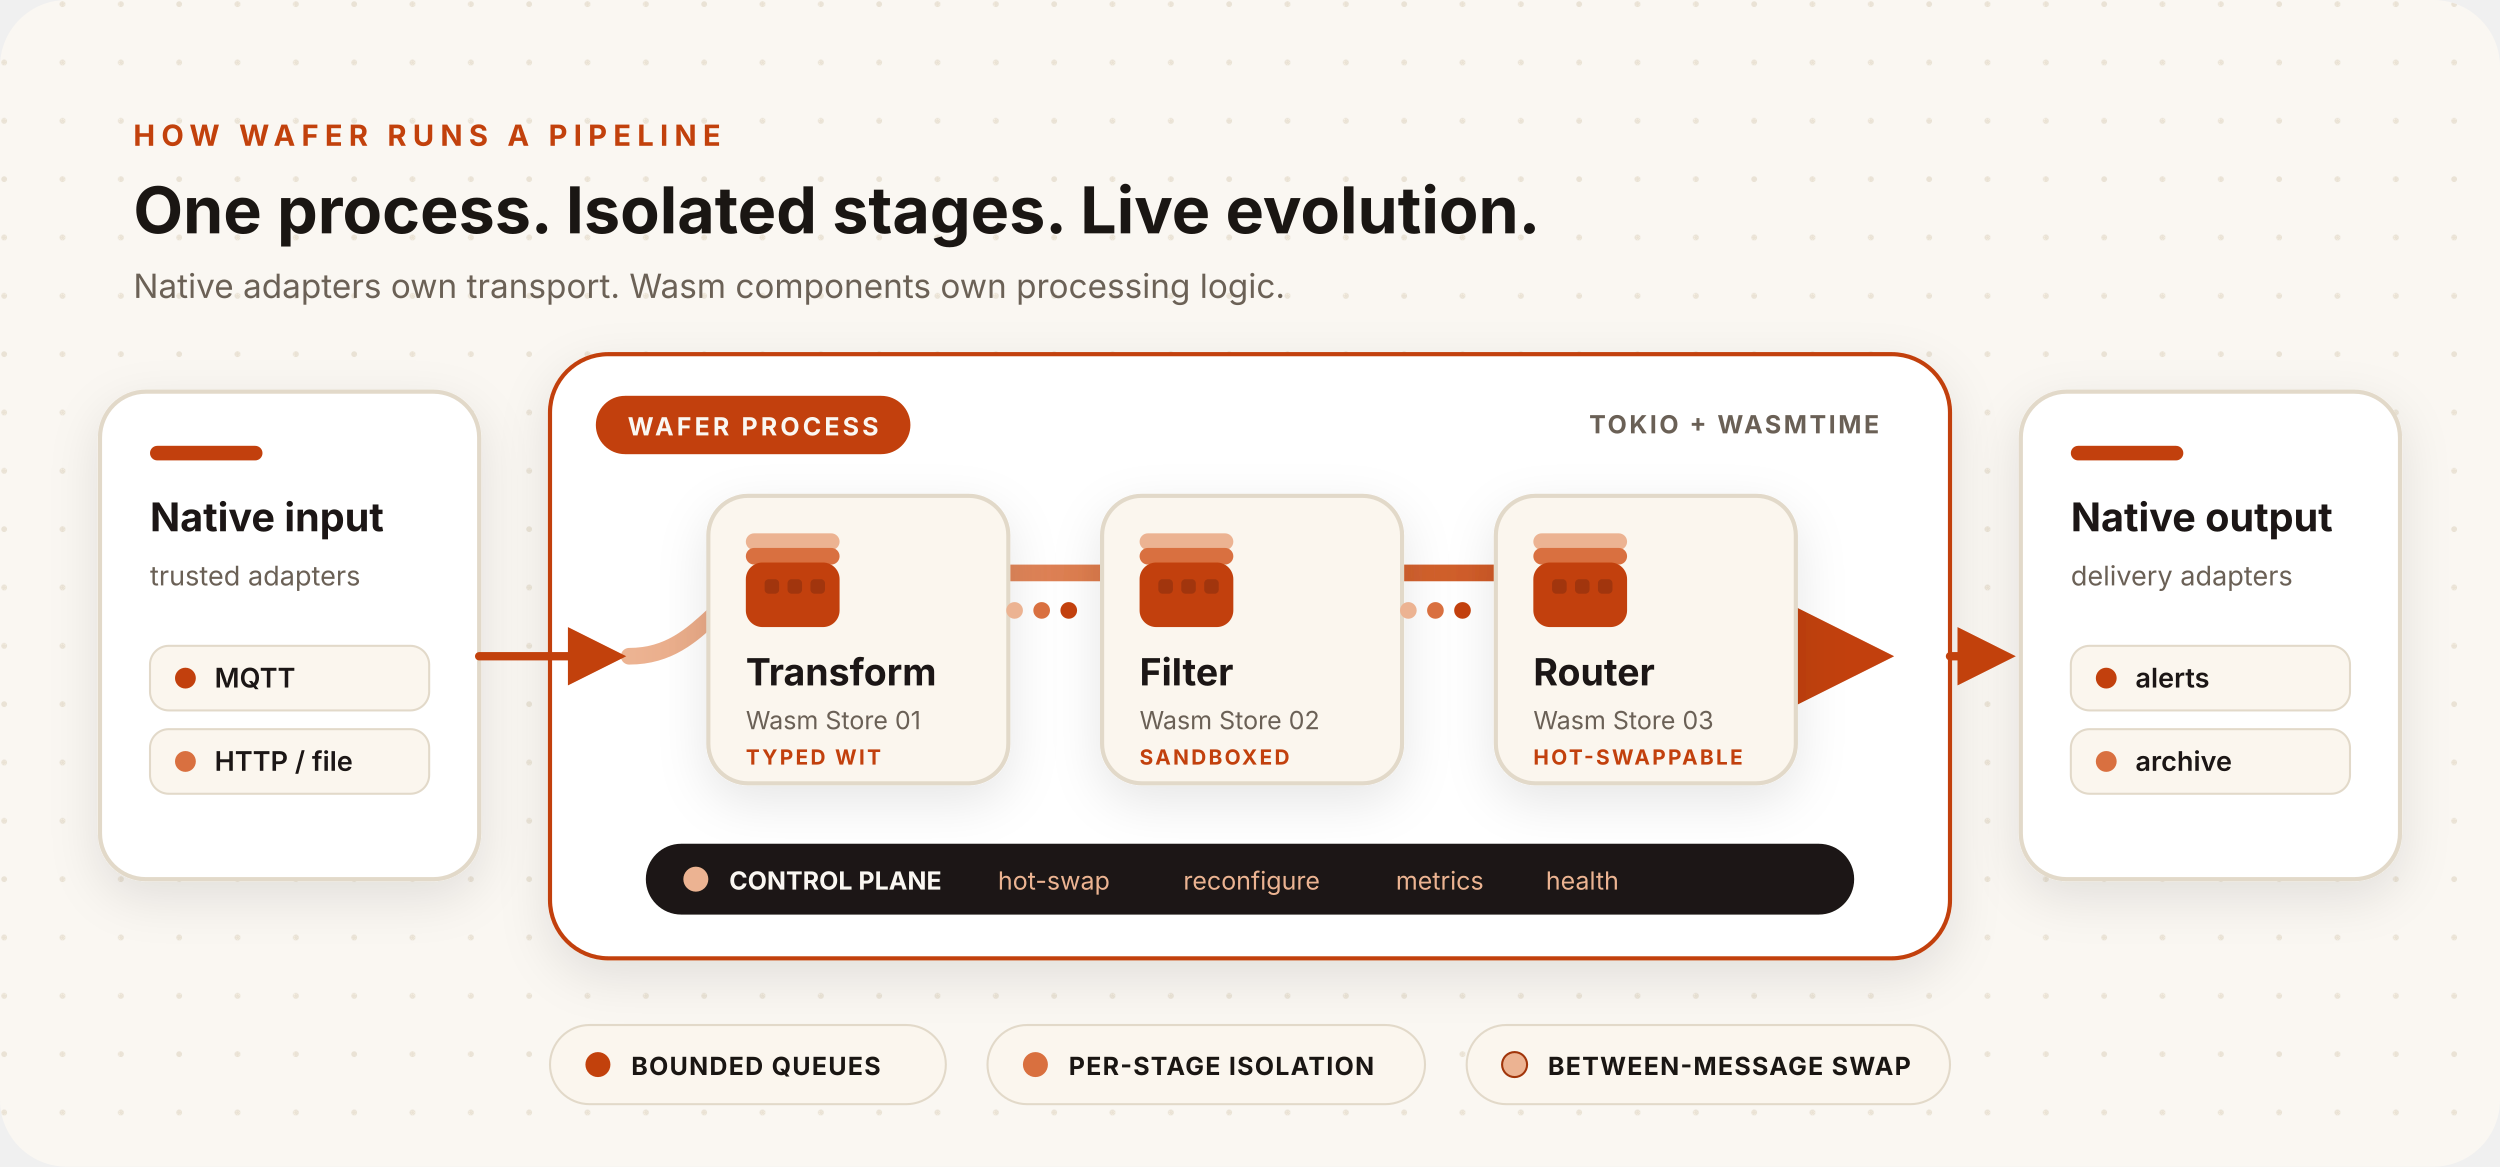
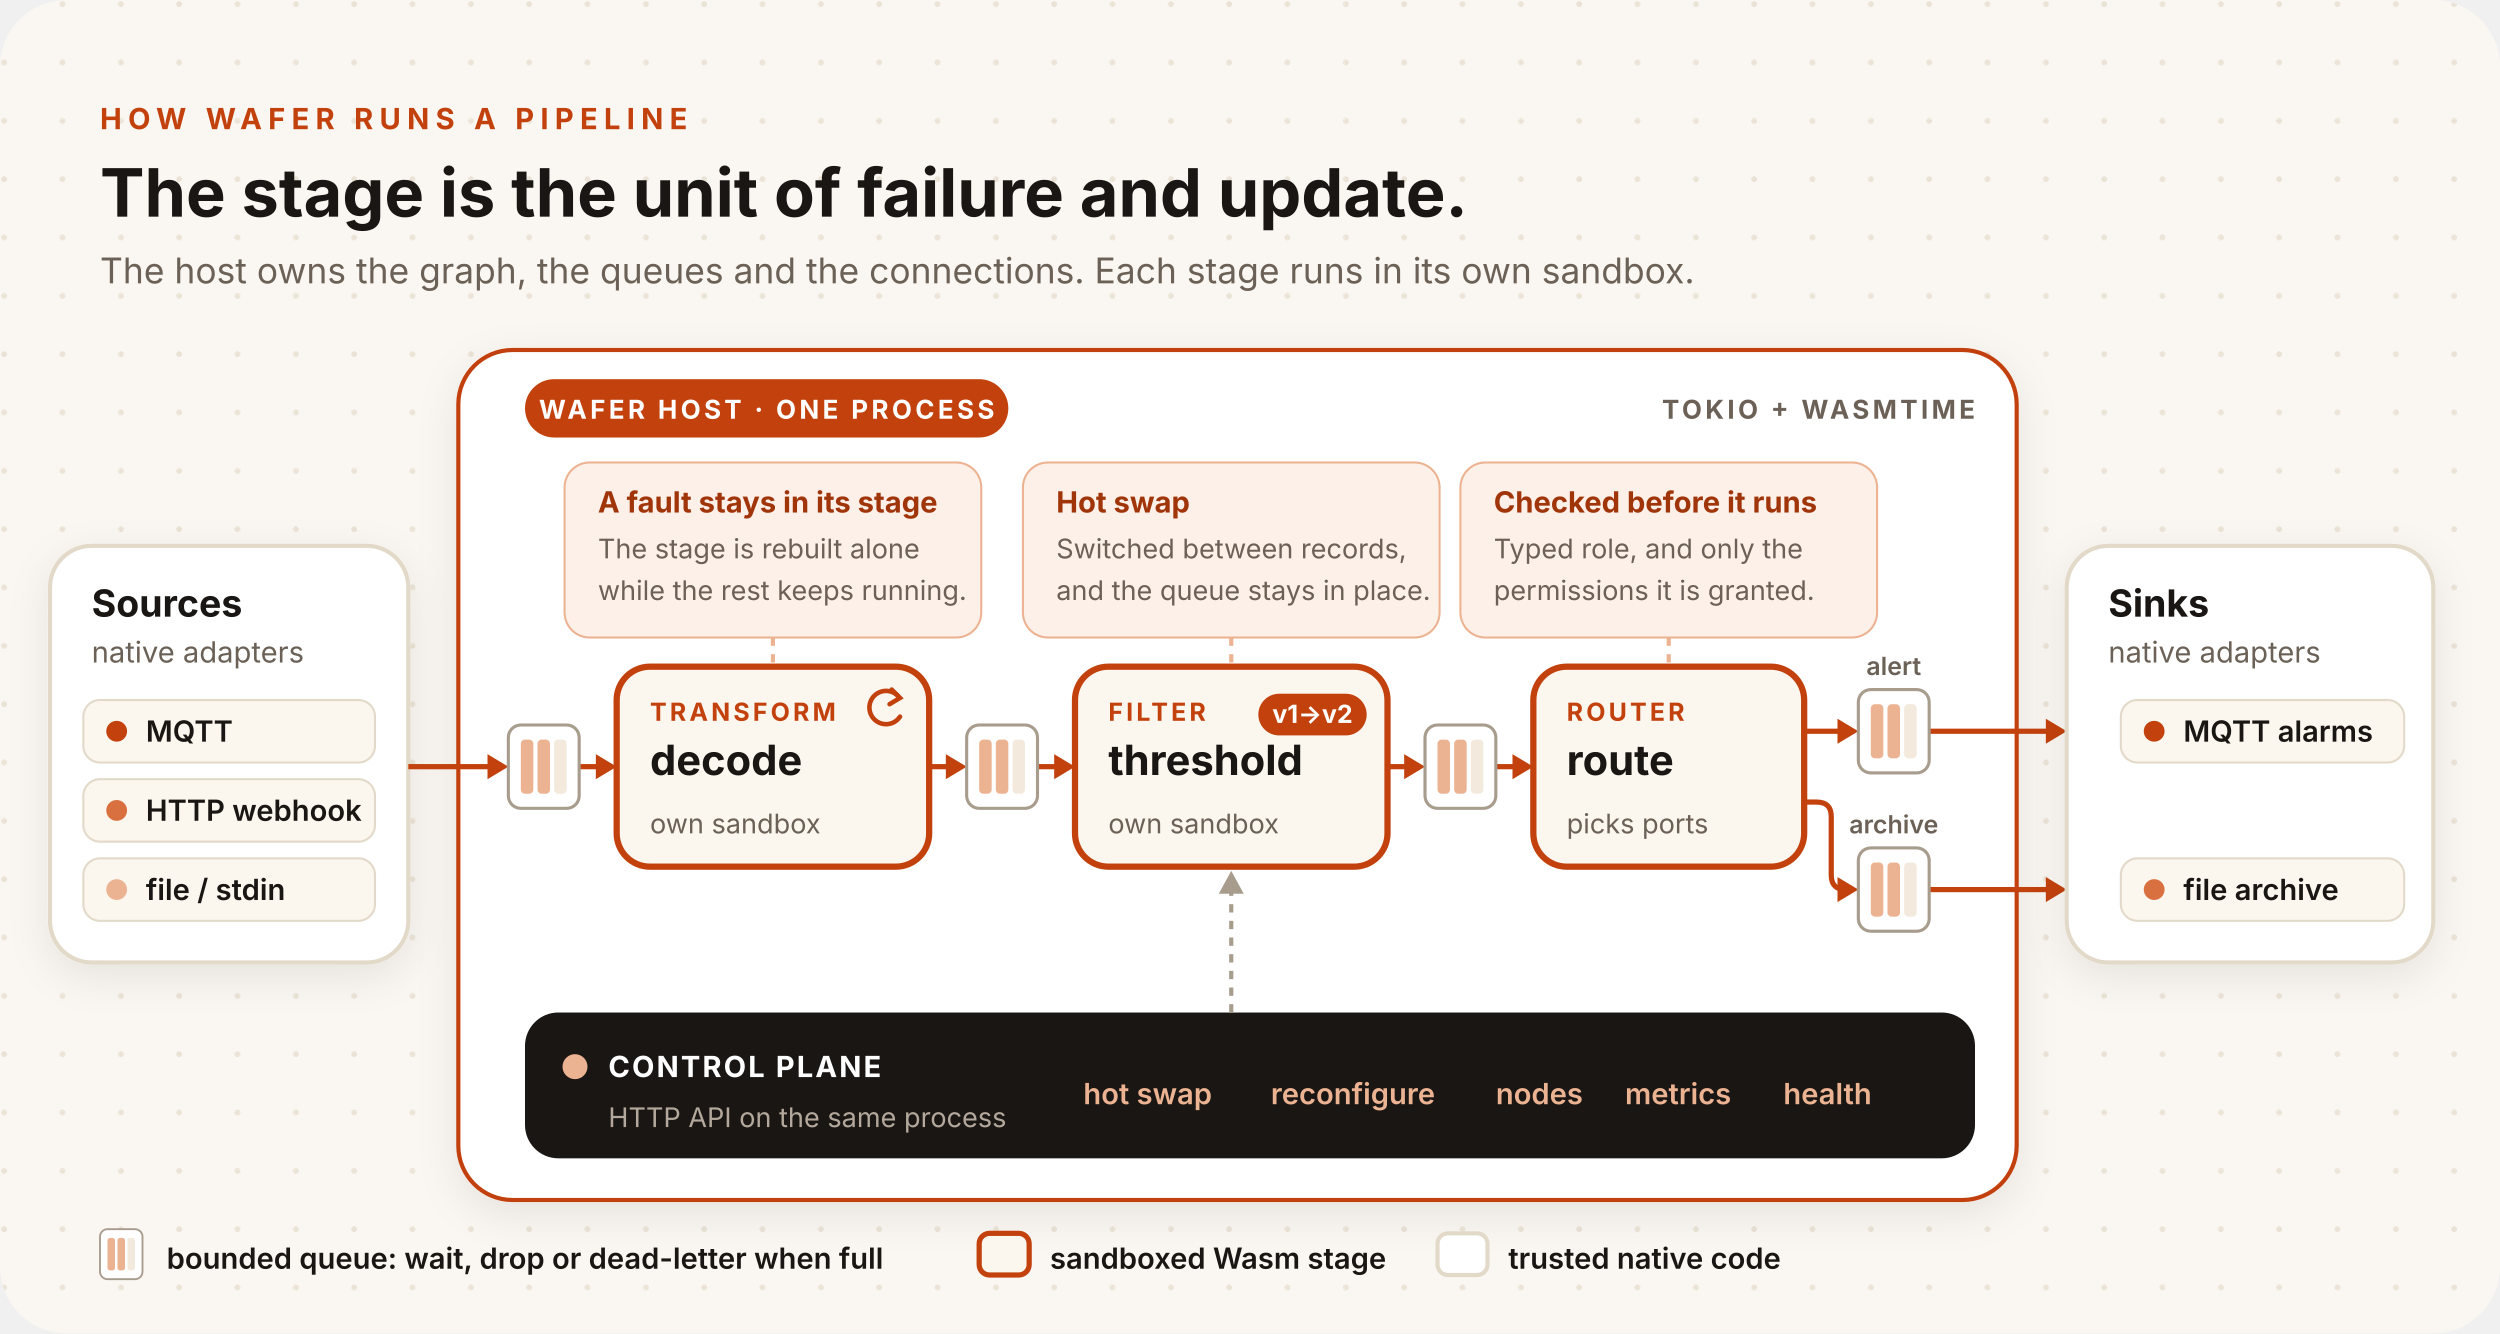
- <svg xmlns="http://www.w3.org/2000/svg" viewBox="0 0 1200 560" role="img" aria-labelledby="title desc">
+ <svg xmlns="http://www.w3.org/2000/svg" viewBox="0 0 1200 640" role="img" aria-labelledby="title desc">
  <defs>
-     <linearGradient id="accentFlow" x1="0" y1="0" x2="1" y2="0">
-       <stop offset="0" stop-color="#ecb392" />
-       <stop offset="0.45" stop-color="#d9703f" />
-       <stop offset="1" stop-color="#c2410c" />
-     </linearGradient>
    <pattern id="grid" width="28" height="28" patternUnits="userSpaceOnUse">
      <circle cx="2" cy="2" r="1.4" fill="#e2d9c9" />
    </pattern>
    <filter id="shadow" x="-20%" y="-20%" width="140%" height="160%">
-       <feDropShadow dx="0" dy="8" stdDeviation="12" flood-color="#1a1613" flood-opacity="0.10" />
+       <feDropShadow dx="0" dy="6" stdDeviation="10" flood-color="#1a1613" flood-opacity="0.08" />
    </filter>
-     <marker id="arrow" viewBox="0 0 10 10" refX="8" refY="5" markerWidth="7" markerHeight="7" orient="auto-start-reverse">
-       <path d="M 0 0 L 10 5 L 0 10 z" fill="#c2410c" />
-     </marker>
+     <g id="queue">
+       <rect width="34" height="40" rx="6" fill="#ffffff" stroke="#a89c8d" stroke-width="1.5" />
+       <rect x="6" y="7" width="6" height="26" rx="2" fill="#ecb392" />
+       <rect x="14" y="7" width="6" height="26" rx="2" fill="#ecb392" />
+       <rect x="22" y="7" width="6" height="26" rx="2" fill="#f3e9dc" />
+     </g>
  </defs>
-   <rect width="1200" height="560" rx="32" fill="#faf7f2" />
-   <rect width="1200" height="560" rx="32" fill="url(#grid)" opacity="0.7" />
-   <g font-family="Inter, ui-sans-serif, system-ui, -apple-system, BlinkMacSystemFont, Segoe UI, sans-serif">
-     <text x="64" y="70" fill="#c2410c" font-size="14" font-weight="700" letter-spacing="3">HOW WAFER RUNS A PIPELINE</text>
-     <text x="64" y="112" fill="#1a1613" font-size="31" font-weight="750">One process. Isolated stages. Live evolution.</text>
-     <text x="64" y="143" fill="#6b6156" font-size="16">Native adapters own transport. Wasm components own processing logic.</text>
+   <rect width="1200" height="640" rx="32" fill="#faf7f2" />
+   <rect width="1200" height="640" rx="32" fill="url(#grid)" opacity="0.7" />
+   <g font-family="Inter, ui-sans-serif, system-ui, -apple-system, BlinkMacSystemFont, Segoe UI, Helvetica, Arial, sans-serif">
+     <text x="48" y="62" fill="#c2410c" font-size="14" font-weight="700" letter-spacing="3">HOW WAFER RUNS A PIPELINE</text>
+     <text x="48" y="104" fill="#1a1613" font-size="32" font-weight="750">The stage is the unit of failure and update.</text>
+     <text x="48" y="136" fill="#6b6156" font-size="17">The host owns the graph, the queues and the connections. Each stage runs in its own sandbox.</text>
    <g filter="url(#shadow)">
-       <rect x="48" y="188" width="182" height="234" rx="22" fill="#ffffff" stroke="#e2d9c9" stroke-width="2" />
-       <rect x="72" y="214" width="54" height="7" rx="3.5" fill="#c2410c" />
-       <text x="72" y="255" fill="#1a1613" font-size="19" font-weight="700">Native input</text>
-       <text x="72" y="281" fill="#6b6156" font-size="13">trusted adapters</text>
-       <g transform="translate(72 310)">
-         <rect width="134" height="31" rx="9" fill="#fbf6ee" stroke="#e2d9c9" />
-         <circle cx="17" cy="15.5" r="5" fill="#c2410c" />
-         <text x="31" y="20" fill="#1a1613" font-size="13" font-weight="600">MQTT</text>
-       </g>
-       <g transform="translate(72 350)">
-         <rect width="134" height="31" rx="9" fill="#fbf6ee" stroke="#e2d9c9" />
-         <circle cx="17" cy="15.5" r="5" fill="#d9703f" />
-         <text x="31" y="20" fill="#1a1613" font-size="13" font-weight="600">HTTP / file</text>
+       <rect x="24" y="262" width="172" height="200" rx="20" fill="#ffffff" stroke="#e2d9c9" stroke-width="2" />
+     </g>
+     <text x="44" y="296" fill="#1a1613" font-size="18" font-weight="700">Sources</text>
+     <text x="44" y="318" fill="#6b6156" font-size="14">native adapters</text>
+     <g font-size="14" font-weight="600" fill="#1a1613">
+       <rect x="40" y="336" width="140" height="30" rx="8" fill="#fbf6ee" stroke="#e2d9c9" />
+       <circle cx="56" cy="351" r="5" fill="#c2410c" />
+       <text x="70" y="356">MQTT</text>
+       <rect x="40" y="374" width="140" height="30" rx="8" fill="#fbf6ee" stroke="#e2d9c9" />
+       <circle cx="56" cy="389" r="5" fill="#d9703f" />
+       <text x="70" y="394">HTTP webhook</text>
+       <rect x="40" y="412" width="140" height="30" rx="8" fill="#fbf6ee" stroke="#e2d9c9" />
+       <circle cx="56" cy="427" r="5" fill="#ecb392" />
+       <text x="70" y="432">file / stdin</text>
+     </g>
+     <g filter="url(#shadow)">
+       <rect x="220" y="168" width="748" height="408" rx="26" fill="#ffffff" stroke="#c2410c" stroke-width="2" />
+     </g>
+     <rect x="252" y="182" width="232" height="28" rx="14" fill="#c2410c" />
+     <text x="368" y="201" fill="#ffffff" font-size="12.5" font-weight="700" letter-spacing="1.6" text-anchor="middle">WAFER HOST · ONE PROCESS</text>
+     <text x="948" y="201" fill="#6b6156" font-size="12.5" font-weight="700" letter-spacing="1.6" text-anchor="end">TOKIO + WASMTIME</text>
+     <g font-size="14">
+       <rect x="271" y="222" width="200" height="84" rx="12" fill="#fdf0e8" stroke="#ecb392" />
+       <text x="287" y="246" fill="#a1350a" font-weight="700">A fault stays in its stage</text>
+       <text x="287" y="268" fill="#6b6156" font-size="13">The stage is rebuilt alone</text>
+       <text x="287" y="288" fill="#6b6156" font-size="13">while the rest keeps running.</text>
+       <rect x="491" y="222" width="200" height="84" rx="12" fill="#fdf0e8" stroke="#ecb392" />
+       <text x="507" y="246" fill="#a1350a" font-weight="700">Hot swap</text>
+       <text x="507" y="268" fill="#6b6156" font-size="13">Switched between records,</text>
+       <text x="507" y="288" fill="#6b6156" font-size="13">and the queue stays in place.</text>
+       <rect x="701" y="222" width="200" height="84" rx="12" fill="#fdf0e8" stroke="#ecb392" />
+       <text x="717" y="246" fill="#a1350a" font-weight="700">Checked before it runs</text>
+       <text x="717" y="268" fill="#6b6156" font-size="13">Typed role, and only the</text>
+       <text x="717" y="288" fill="#6b6156" font-size="13">permissions it is granted.</text>
+     </g>
+     <g stroke="#ecb392" stroke-width="2" stroke-dasharray="4 4">
+       <line x1="371" y1="306" x2="371" y2="320" />
+       <line x1="591" y1="306" x2="591" y2="320" />
+       <line x1="801" y1="306" x2="801" y2="320" />
+     </g>
+     <g stroke="#c2410c" stroke-width="2.5" fill="none">
+       <line x1="196" y1="368" x2="236" y2="368" />
+       <line x1="278" y1="368" x2="288" y2="368" />
+       <line x1="446" y1="368" x2="456" y2="368" />
+       <line x1="498" y1="368" x2="508" y2="368" />
+       <line x1="666" y1="368" x2="676" y2="368" />
+       <line x1="718" y1="368" x2="728" y2="368" />
+       <line x1="866" y1="351" x2="884" y2="351" />
+       <line x1="926" y1="351" x2="984" y2="351" />
+       <line x1="926" y1="427" x2="984" y2="427" />
+       <path d="M 866 385 H 872 Q 879 385 879 392 V 420 Q 879 427 886 427" />
+     </g>
+     <g fill="#c2410c">
+       <path d="M 234 362 L 244 368 L 234 374 z" />
+       <path d="M 286 362 L 296 368 L 286 374 z" />
+       <path d="M 454 362 L 464 368 L 454 374 z" />
+       <path d="M 506 362 L 516 368 L 506 374 z" />
+       <path d="M 674 362 L 684 368 L 674 374 z" />
+       <path d="M 726 362 L 736 368 L 726 374 z" />
+       <path d="M 882 345 L 892 351 L 882 357 z" />
+       <path d="M 982 345 L 992 351 L 982 357 z" />
+       <path d="M 982 421 L 992 427 L 982 433 z" />
+       <path d="M 882 421 L 892 427 L 882 433 z" />
+     </g>
+     <use href="#queue" x="244" y="348" />
+     <use href="#queue" x="464" y="348" />
+     <use href="#queue" x="684" y="348" />
+     <use href="#queue" x="892" y="331" />
+     <use href="#queue" x="892" y="407" />
+     <g>
+       <rect x="296" y="320" width="150" height="96" rx="16" fill="#fbf6ee" stroke="#c2410c" stroke-width="3" />
+       <text x="312" y="346" fill="#c2410c" font-size="12" font-weight="700" letter-spacing="1.5">TRANSFORM</text>
+       <text x="312" y="372" fill="#1a1613" font-size="20" font-weight="700">decode</text>
+       <text x="312" y="400" fill="#6b6156" font-size="13">own sandbox</text>
+       <g transform="translate(424 340)" fill="none" stroke="#c2410c" stroke-width="2.2" stroke-linecap="round">
+         <path d="M 7 -6 A 8 8 0 1 0 8 4" />
+         <path d="M 4 -9 L 8 -5 L 3 -2" />
      </g>
    </g>
+     <g>
+       <rect x="516" y="320" width="150" height="96" rx="16" fill="#fbf6ee" stroke="#c2410c" stroke-width="3" />
+       <text x="532" y="346" fill="#c2410c" font-size="12" font-weight="700" letter-spacing="1.5">FILTER</text>
+       <text x="532" y="372" fill="#1a1613" font-size="20" font-weight="700">threshold</text>
+       <text x="532" y="400" fill="#6b6156" font-size="13">own sandbox</text>
+       <rect x="604" y="333" width="52" height="20" rx="10" fill="#c2410c" />
+       <text x="630" y="347" fill="#ffffff" font-size="12" font-weight="700" text-anchor="middle">v1→v2</text>
+     </g>
+     <g>
+       <rect x="736" y="320" width="130" height="96" rx="16" fill="#fbf6ee" stroke="#c2410c" stroke-width="3" />
+       <text x="752" y="346" fill="#c2410c" font-size="12" font-weight="700" letter-spacing="1.5">ROUTER</text>
+       <text x="752" y="372" fill="#1a1613" font-size="20" font-weight="700">route</text>
+       <text x="752" y="400" fill="#6b6156" font-size="13">picks ports</text>
+     </g>
+     <text x="909" y="324" fill="#6b6156" font-size="12" font-weight="600" text-anchor="middle">alert</text>
+     <text x="909" y="400" fill="#6b6156" font-size="12" font-weight="600" text-anchor="middle">archive</text>
+     <rect x="252" y="486" width="696" height="70" rx="16" fill="#1a1613" />
+     <circle cx="276" cy="512" r="6" fill="#ecb392" />
+     <text x="292" y="517" fill="#ffffff" font-size="14" font-weight="700" letter-spacing="1">CONTROL PLANE</text>
+     <text x="292" y="541" fill="#b3a89b" font-size="13">HTTP API on the same process</text>
+     <g font-size="14" fill="#ecb392" font-weight="600">
+       <text x="520" y="530">hot swap</text>
+       <text x="610" y="530">reconfigure</text>
+       <text x="718" y="530">nodes</text>
+       <text x="780" y="530">metrics</text>
+       <text x="856" y="530">health</text>
+     </g>
+     <line x1="591" y1="486" x2="591" y2="428" stroke="#a89c8d" stroke-width="2" stroke-dasharray="4 4" />
+     <path d="M 585 429 L 591 418 L 597 429 z" fill="#a89c8d" />
    <g filter="url(#shadow)">
-       <rect x="264" y="170" width="672" height="290" rx="28" fill="#ffffff" stroke="#c2410c" stroke-width="2" />
-       <rect x="286" y="190" width="151" height="28" rx="14" fill="#c2410c" />
-       <text x="361.5" y="209" fill="#faf7f2" font-size="12" font-weight="750" text-anchor="middle" letter-spacing="1.5">WAFER PROCESS</text>
-       <text x="902" y="208" fill="#6b6156" font-size="12" font-weight="650" text-anchor="end" letter-spacing="1.2">TOKIO + WASMTIME</text>
-       <path d="M302 315 C340 315 346 275 382 275 H812 C848 275 852 315 898 315" fill="none" stroke="url(#accentFlow)" stroke-width="8" stroke-linecap="round" marker-end="url(#arrow)" />
-       <g transform="translate(340 238)" filter="url(#shadow)">
-         <rect width="144" height="138" rx="19" fill="#fbf6ee" stroke="#e2d9c9" stroke-width="2" />
-         <rect x="18" y="18" width="45" height="8" rx="4" fill="#ecb392" />
-         <rect x="18" y="25" width="45" height="8" rx="4" fill="#d9703f" />
-         <rect x="18" y="32" width="45" height="31" rx="8" fill="#c2410c" />
-         <rect x="27" y="40" width="7" height="7" rx="2" fill="#a1350a" />
-         <rect x="38" y="40" width="7" height="7" rx="2" fill="#a1350a" />
-         <rect x="49" y="40" width="7" height="7" rx="2" fill="#a1350a" />
-         <text x="18" y="91" fill="#1a1613" font-size="18" font-weight="750">Transform</text>
-         <text x="18" y="112" fill="#6b6156" font-size="12">Wasm Store 01</text>
-         <text x="18" y="129" fill="#c2410c" font-size="10" font-weight="700" letter-spacing="1.1">TYPED WIT</text>
-       </g>
-       <g transform="translate(529 238)" filter="url(#shadow)">
-         <rect width="144" height="138" rx="19" fill="#fbf6ee" stroke="#e2d9c9" stroke-width="2" />
-         <rect x="18" y="18" width="45" height="8" rx="4" fill="#ecb392" />
-         <rect x="18" y="25" width="45" height="8" rx="4" fill="#d9703f" />
-         <rect x="18" y="32" width="45" height="31" rx="8" fill="#c2410c" />
-         <rect x="27" y="40" width="7" height="7" rx="2" fill="#a1350a" />
-         <rect x="38" y="40" width="7" height="7" rx="2" fill="#a1350a" />
-         <rect x="49" y="40" width="7" height="7" rx="2" fill="#a1350a" />
-         <text x="18" y="91" fill="#1a1613" font-size="18" font-weight="750">Filter</text>
-         <text x="18" y="112" fill="#6b6156" font-size="12">Wasm Store 02</text>
-         <text x="18" y="129" fill="#c2410c" font-size="10" font-weight="700" letter-spacing="1.1">SANDBOXED</text>
-       </g>
-       <g transform="translate(718 238)" filter="url(#shadow)">
-         <rect width="144" height="138" rx="19" fill="#fbf6ee" stroke="#e2d9c9" stroke-width="2" />
-         <rect x="18" y="18" width="45" height="8" rx="4" fill="#ecb392" />
-         <rect x="18" y="25" width="45" height="8" rx="4" fill="#d9703f" />
-         <rect x="18" y="32" width="45" height="31" rx="8" fill="#c2410c" />
-         <rect x="27" y="40" width="7" height="7" rx="2" fill="#a1350a" />
-         <rect x="38" y="40" width="7" height="7" rx="2" fill="#a1350a" />
-         <rect x="49" y="40" width="7" height="7" rx="2" fill="#a1350a" />
-         <text x="18" y="91" fill="#1a1613" font-size="18" font-weight="750">Router</text>
-         <text x="18" y="112" fill="#6b6156" font-size="12">Wasm Store 03</text>
-         <text x="18" y="129" fill="#c2410c" font-size="10" font-weight="700" letter-spacing="1.1">HOT-SWAPPABLE</text>
-       </g>
-       <g transform="translate(487 293)">
-         <circle cx="0" cy="0" r="4" fill="#ecb392" />
-         <circle cx="13" cy="0" r="4" fill="#d9703f" />
-         <circle cx="26" cy="0" r="4" fill="#c2410c" />
-       </g>
-       <g transform="translate(676 293)">
-         <circle cx="0" cy="0" r="4" fill="#ecb392" />
-         <circle cx="13" cy="0" r="4" fill="#d9703f" />
-         <circle cx="26" cy="0" r="4" fill="#c2410c" />
-       </g>
-       <rect x="310" y="405" width="580" height="34" rx="17" fill="#1a1613" />
-       <circle cx="334" cy="422" r="6" fill="#ecb392" />
-       <text x="350" y="427" fill="#faf7f2" font-size="12" font-weight="650">CONTROL PLANE</text>
-       <text x="479" y="427" fill="#ecb392" font-size="12">hot-swap</text>
-       <text x="568" y="427" fill="#ecb392" font-size="12">reconfigure</text>
-       <text x="670" y="427" fill="#ecb392" font-size="12">metrics</text>
-       <text x="742" y="427" fill="#ecb392" font-size="12">health</text>
+       <rect x="992" y="262" width="176" height="200" rx="20" fill="#ffffff" stroke="#e2d9c9" stroke-width="2" />
    </g>
-     <g filter="url(#shadow)">
-       <rect x="970" y="188" width="182" height="234" rx="22" fill="#ffffff" stroke="#e2d9c9" stroke-width="2" />
-       <rect x="994" y="214" width="54" height="7" rx="3.5" fill="#c2410c" />
-       <text x="994" y="255" fill="#1a1613" font-size="19" font-weight="700">Native output</text>
-       <text x="994" y="281" fill="#6b6156" font-size="13">delivery adapters</text>
-       <g transform="translate(994 310)">
-         <rect width="134" height="31" rx="9" fill="#fbf6ee" stroke="#e2d9c9" />
-         <circle cx="17" cy="15.5" r="5" fill="#c2410c" />
-         <text x="31" y="20" fill="#1a1613" font-size="13" font-weight="600">alerts</text>
-       </g>
-       <g transform="translate(994 350)">
-         <rect width="134" height="31" rx="9" fill="#fbf6ee" stroke="#e2d9c9" />
-         <circle cx="17" cy="15.5" r="5" fill="#d9703f" />
-         <text x="31" y="20" fill="#1a1613" font-size="13" font-weight="600">archive</text>
-       </g>
+     <text x="1012" y="296" fill="#1a1613" font-size="18" font-weight="700">Sinks</text>
+     <text x="1012" y="318" fill="#6b6156" font-size="14">native adapters</text>
+     <g font-size="14" font-weight="600" fill="#1a1613">
+       <rect x="1018" y="336" width="136" height="30" rx="8" fill="#fbf6ee" stroke="#e2d9c9" />
+       <circle cx="1034" cy="351" r="5" fill="#c2410c" />
+       <text x="1048" y="356">MQTT alarms</text>
+       <rect x="1018" y="412" width="136" height="30" rx="8" fill="#fbf6ee" stroke="#e2d9c9" />
+       <circle cx="1034" cy="427" r="5" fill="#d9703f" />
+       <text x="1048" y="432">file archive</text>
    </g>
-     <path d="M230 315 H295" stroke="#c2410c" stroke-width="4" stroke-linecap="round" marker-end="url(#arrow)" />
-     <path d="M936 315 H962" stroke="#c2410c" stroke-width="4" stroke-linecap="round" marker-end="url(#arrow)" />
-     <g transform="translate(264 492)">
-       <rect width="190" height="38" rx="19" fill="#fbf6ee" stroke="#e2d9c9" />
-       <circle cx="23" cy="19" r="6" fill="#c2410c" />
-       <text x="39" y="24" fill="#1a1613" font-size="12" font-weight="700" letter-spacing="0.6">BOUNDED QUEUES</text>
-     </g>
-     <g transform="translate(474 492)">
-       <rect width="210" height="38" rx="19" fill="#fbf6ee" stroke="#e2d9c9" />
-       <circle cx="23" cy="19" r="6" fill="#d9703f" />
-       <text x="39" y="24" fill="#1a1613" font-size="12" font-weight="700" letter-spacing="0.6">PER-STAGE ISOLATION</text>
-     </g>
-     <g transform="translate(704 492)">
-       <rect width="232" height="38" rx="19" fill="#fbf6ee" stroke="#e2d9c9" />
-       <circle cx="23" cy="19" r="6" fill="#ecb392" stroke="#a1350a" />
-       <text x="39" y="24" fill="#1a1613" font-size="12" font-weight="700" letter-spacing="0.6">BETWEEN-MESSAGE SWAP</text>
+     <g font-size="14" font-weight="600" fill="#1a1613">
+       <use href="#queue" x="48" y="590" transform="translate(48 590) scale(0.6) translate(-48 -590)" />
+       <text x="80" y="609">bounded queue: wait, drop or dead-letter when full</text>
+       <rect x="470" y="592" width="24" height="20" rx="5" fill="#fbf6ee" stroke="#c2410c" stroke-width="2.5" />
+       <text x="504" y="609">sandboxed Wasm stage</text>
+       <rect x="690" y="592" width="24" height="20" rx="5" fill="#ffffff" stroke="#e2d9c9" stroke-width="2" />
+       <text x="724" y="609">trusted native code</text>
    </g>
  </g>
</svg>
